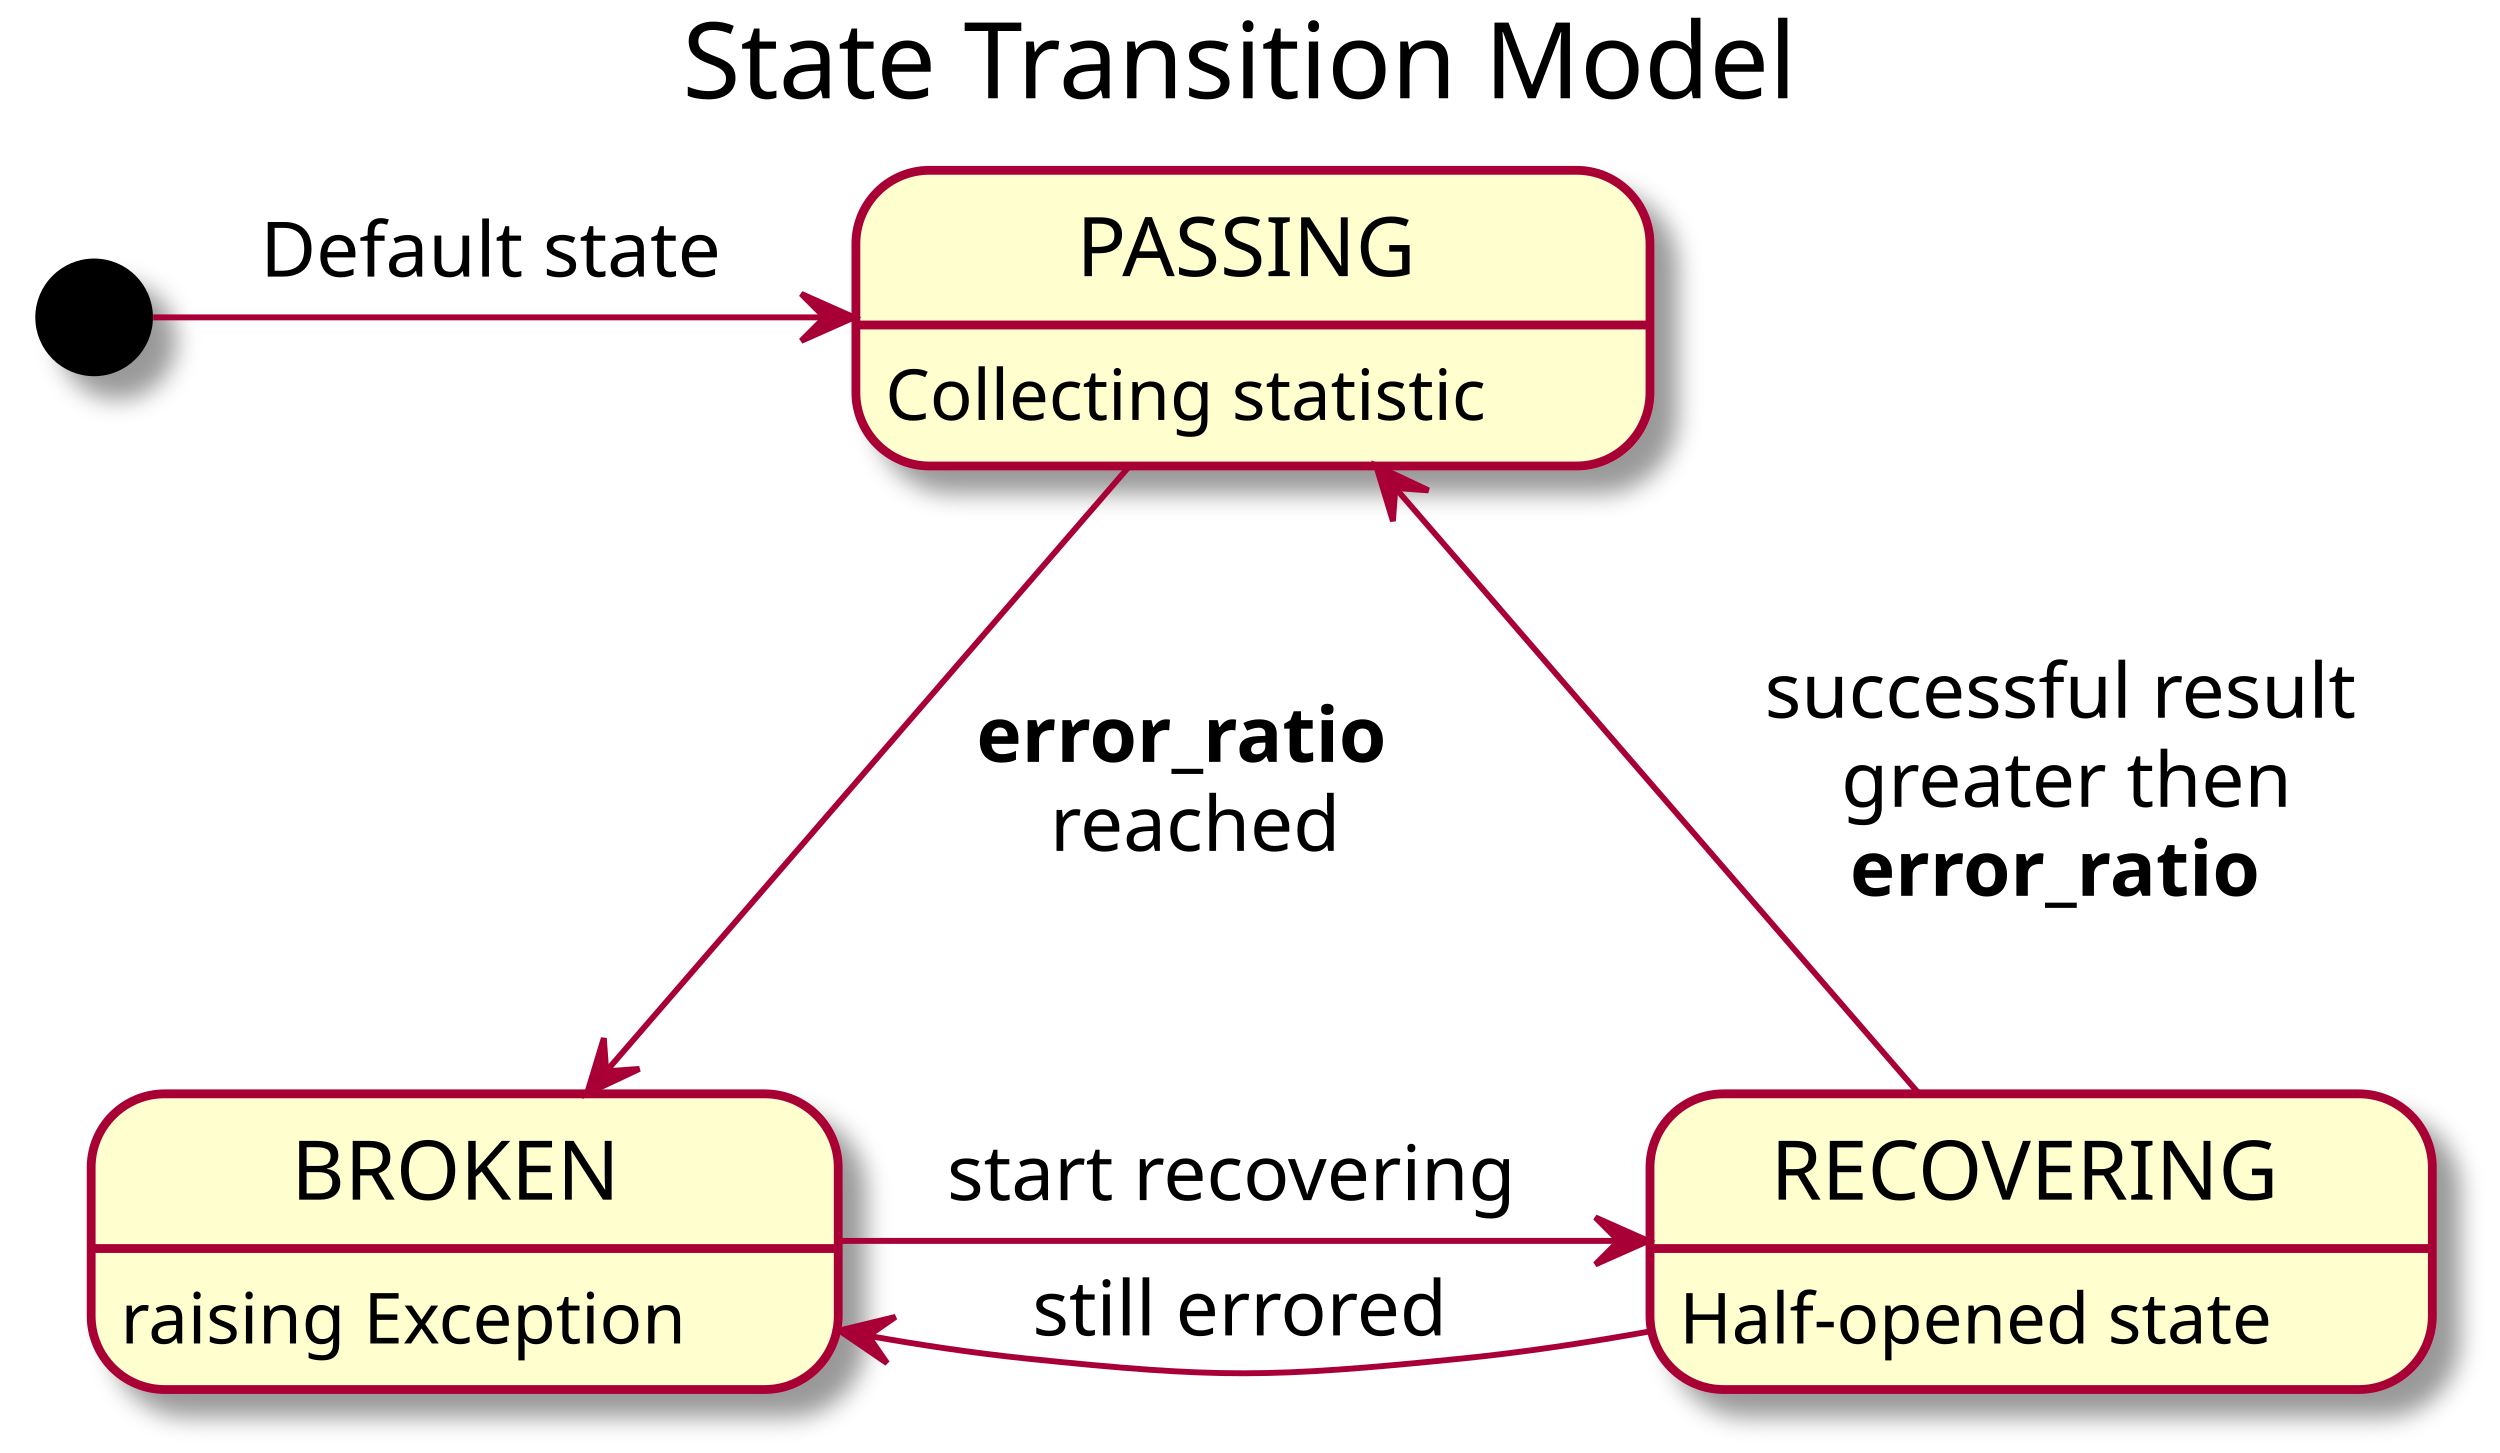
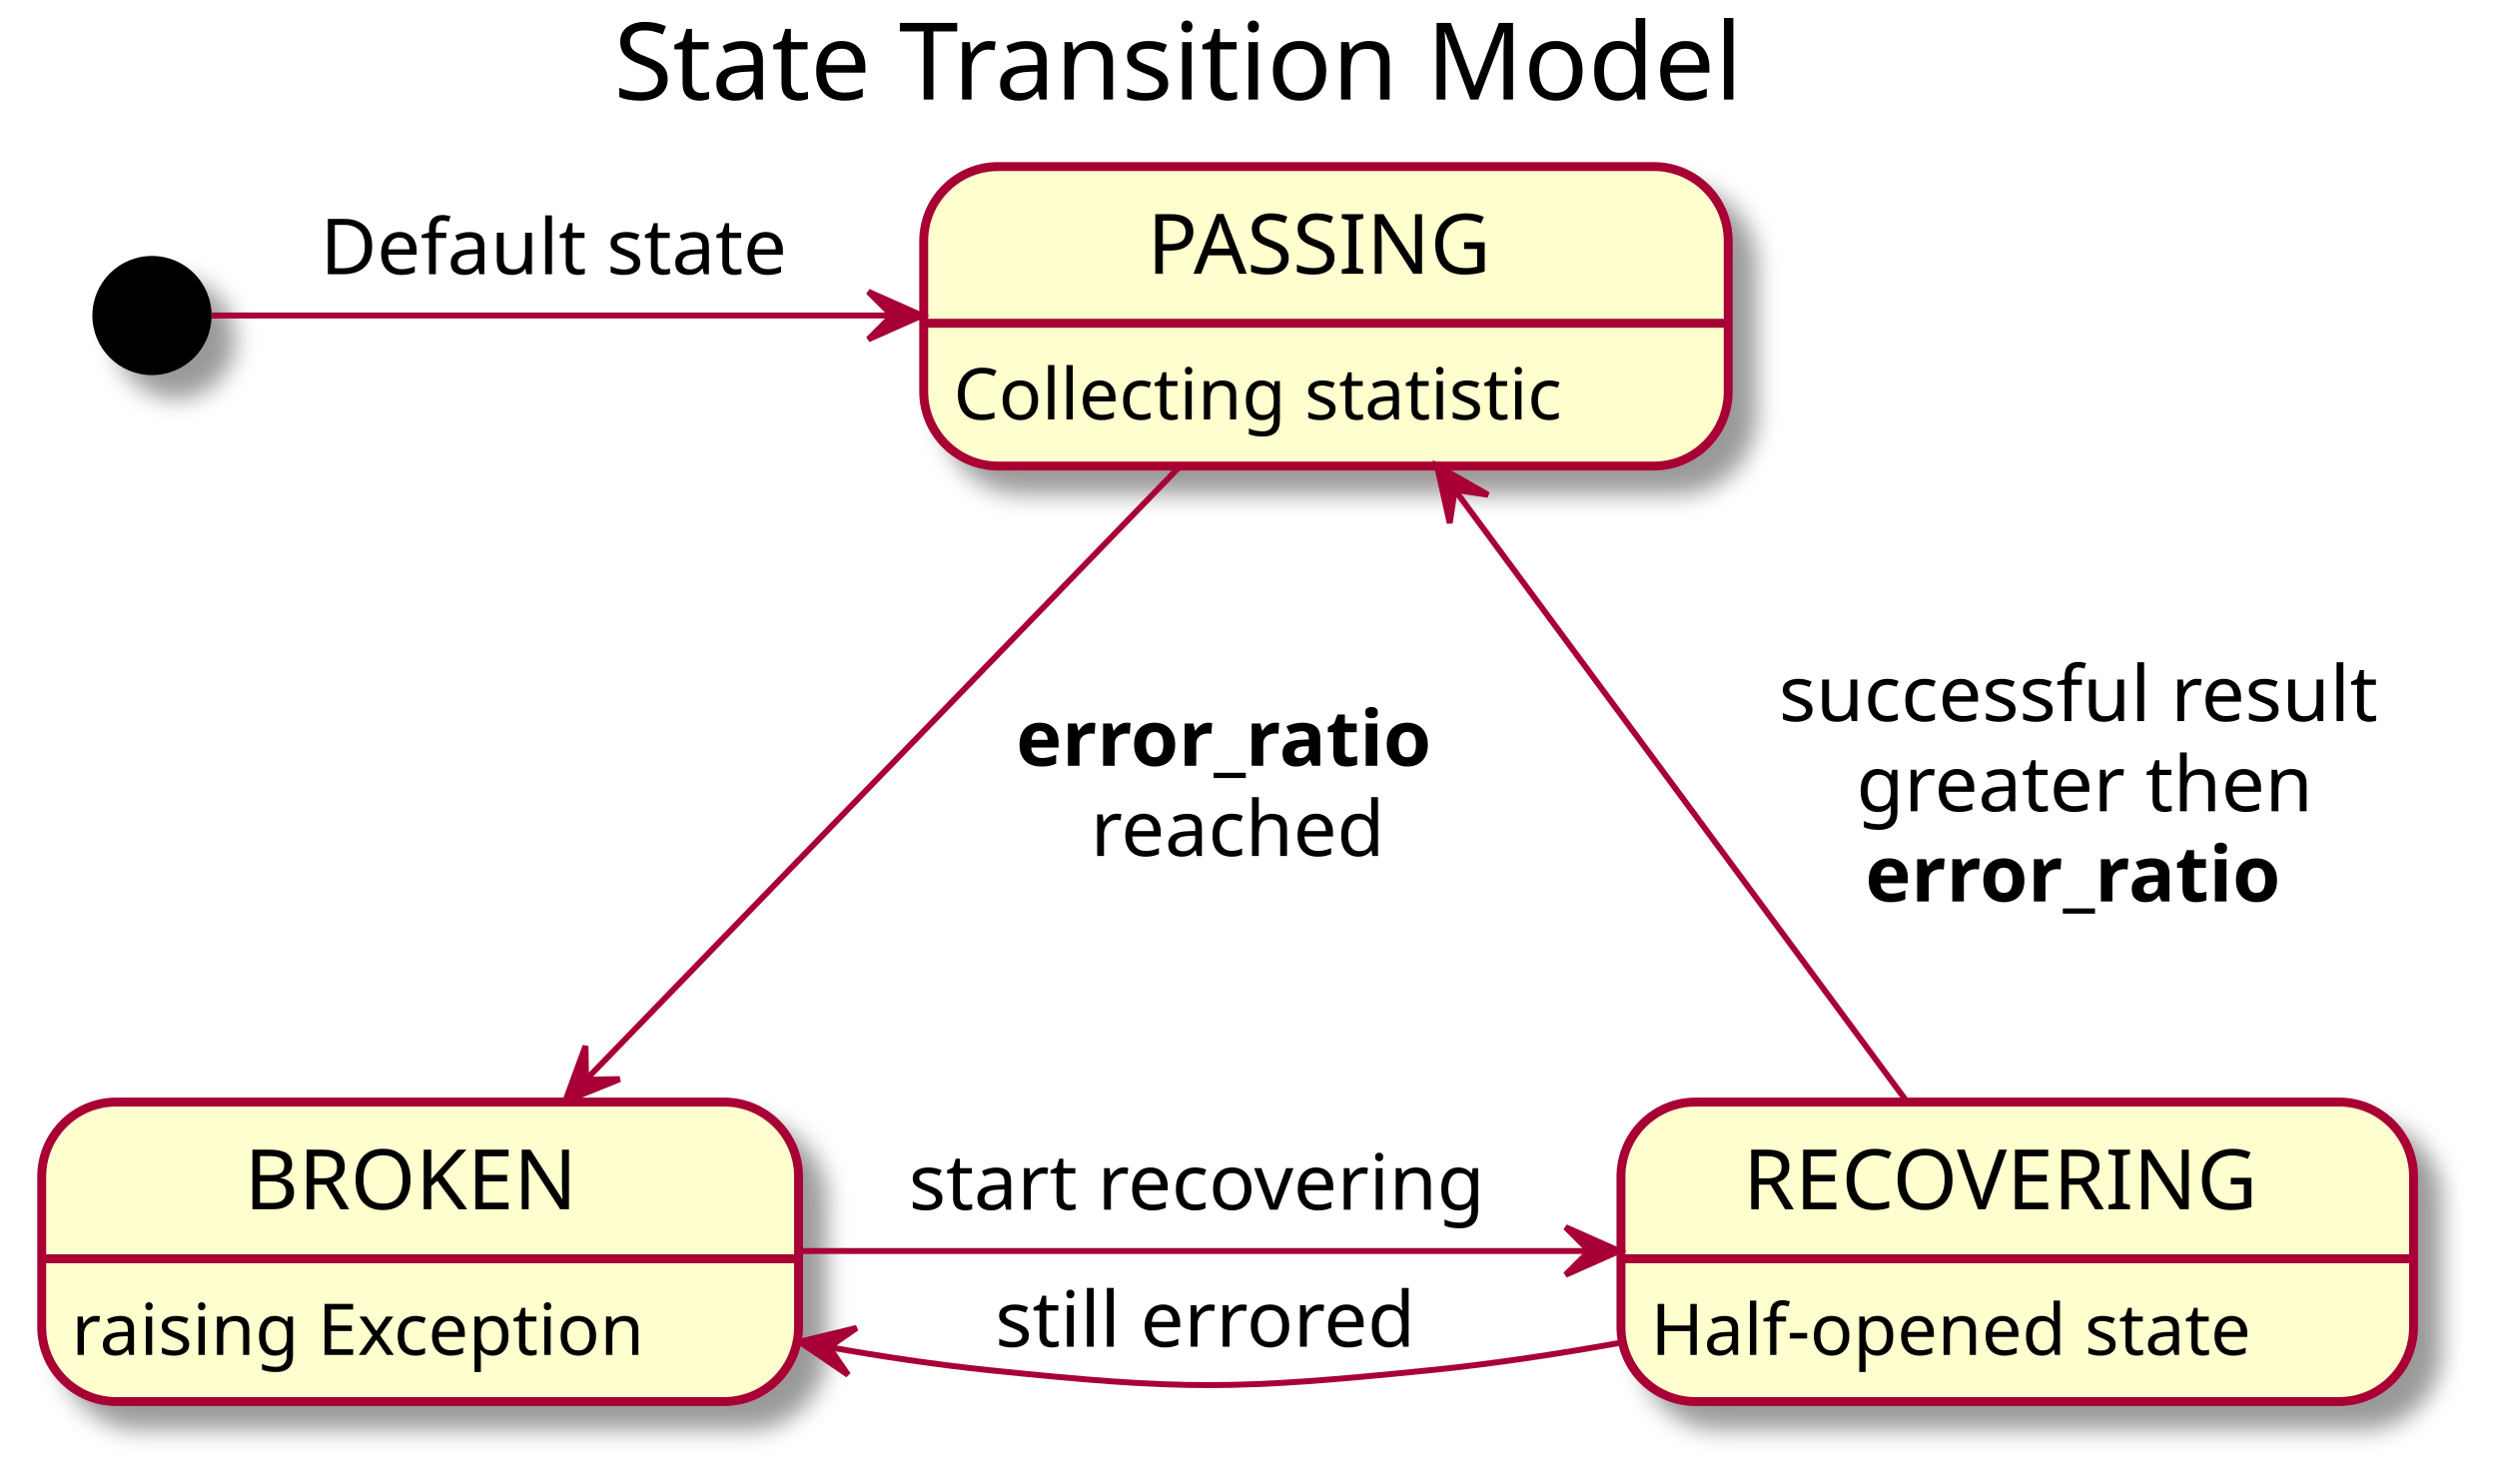
- <svg xmlns="http://www.w3.org/2000/svg" contentScriptType="application/ecmascript" contentStyleType="text/css" height="247px" preserveAspectRatio="none" style="width:425px;height:247px;" version="1.1" viewBox="0 0 425 247" width="425px" zoomAndPan="magnify">
+ <svg xmlns="http://www.w3.org/2000/svg" contentScriptType="application/ecmascript" contentStyleType="text/css" height="249px" preserveAspectRatio="none" style="width:419px;height:249px;" version="1.1" viewBox="0 0 419 249" width="419px" zoomAndPan="magnify">
  <defs>
    <filter height="300%" id="f1or9eddrict0y" width="300%" x="-1" y="-1">
      <feGaussianBlur result="blurOut" stdDeviation="2.0" />
      <feColorMatrix in="blurOut" result="blurOut2" type="matrix" values="0 0 0 0 0 0 0 0 0 0 0 0 0 0 0 0 0 0 .4 0" />
      <feOffset dx="4.0" dy="4.0" in="blurOut2" result="blurOut3" />
      <feBlend in="SourceGraphic" in2="blurOut3" mode="normal" />
    </filter>
  </defs>
  <g>
-     <text fill="#000000" font-family="sans-serif" font-size="18" lengthAdjust="spacingAndGlyphs" textLength="200" x="116" y="16.708">State Transition Model</text>
-     <rect fill="#FEFECE" filter="url(#f1or9eddrict0y)" height="50.266" rx="12.5" ry="12.5" style="stroke: #A80036; stroke-width: 1.5;" width="135" x="145.5" y="28.953" />
-     <line style="stroke: #A80036; stroke-width: 1.5;" x1="145.5" x2="280.5" y1="55.25" y2="55.25" />
-     <text fill="#000000" font-family="sans-serif" font-size="14" lengthAdjust="spacingAndGlyphs" textLength="60" x="183" y="46.948">PASSING</text>
-     <text fill="#000000" font-family="sans-serif" font-size="12" lengthAdjust="spacingAndGlyphs" textLength="115" x="150.5" y="71.389">Collecting statistic</text>
-     <rect fill="#FEFECE" filter="url(#f1or9eddrict0y)" height="50.266" rx="12.5" ry="12.5" style="stroke: #A80036; stroke-width: 1.5;" width="127" x="15.5" y="185.953" />
-     <line style="stroke: #A80036; stroke-width: 1.5;" x1="15.5" x2="142.5" y1="212.25" y2="212.25" />
-     <text fill="#000000" font-family="sans-serif" font-size="14" lengthAdjust="spacingAndGlyphs" textLength="59" x="49.5" y="203.948">BROKEN</text>
-     <text fill="#000000" font-family="sans-serif" font-size="12" lengthAdjust="spacingAndGlyphs" textLength="107" x="20.5" y="228.389">raising Exception</text>
-     <rect fill="#FEFECE" filter="url(#f1or9eddrict0y)" height="50.266" rx="12.5" ry="12.5" style="stroke: #A80036; stroke-width: 1.5;" width="133" x="280.5" y="185.953" />
-     <line style="stroke: #A80036; stroke-width: 1.5;" x1="280.5" x2="413.5" y1="212.25" y2="212.25" />
-     <text fill="#000000" font-family="sans-serif" font-size="14" lengthAdjust="spacingAndGlyphs" textLength="92" x="301" y="203.948">RECOVERING</text>
-     <text fill="#000000" font-family="sans-serif" font-size="12" lengthAdjust="spacingAndGlyphs" textLength="113" x="285.5" y="228.389">Half-opened state</text>
-     <ellipse cx="16" cy="53.953" fill="#000000" filter="url(#f1or9eddrict0y)" rx="10" ry="10" style="stroke: none; stroke-width: 1.0;" />
-     <path d="M26.04,53.953 C46.986,53.953 96.971,53.953 139.99,53.953 " fill="none" id="*start-PASSING" style="stroke: #A80036; stroke-width: 1.0;" />
-     <polygon fill="#A80036" points="145.199,53.953,136.199,49.953,140.199,53.953,136.199,57.953,145.199,53.953" style="stroke: #A80036; stroke-width: 1.0;" />
-     <text fill="#000000" font-family="sans-serif" font-size="13" lengthAdjust="spacingAndGlyphs" textLength="83" x="44.25" y="47.02">Default state</text>
-     <path d="M192.062,79.172 C167.97,107.04 128.476,152.723 103.118,182.055 " fill="none" id="PASSING-BROKEN" style="stroke: #A80036; stroke-width: 1.0;" />
-     <polygon fill="#A80036" points="99.79,185.904,108.702,181.712,103.061,182.122,102.65,176.48,99.79,185.904" style="stroke: #A80036; stroke-width: 1.0;" />
-     <text fill="#000000" font-family="sans-serif" font-size="13" font-weight="bold" lengthAdjust="spacingAndGlyphs" textLength="77" x="166" y="129.52">error_ratio</text>
-     <text fill="#000000" font-family="sans-serif" font-size="13" lengthAdjust="spacingAndGlyphs" textLength="52" x="178.5" y="144.653">reached</text>
-     <path d="M142.512,210.953 C182.294,210.953 233.662,210.953 274.962,210.953 " fill="none" id="BROKEN-RECOVERING" style="stroke: #A80036; stroke-width: 1.0;" />
-     <polygon fill="#A80036" points="280.204,210.953,271.204,206.953,275.204,210.953,271.204,214.953,280.204,210.953" style="stroke: #A80036; stroke-width: 1.0;" />
-     <text fill="#000000" font-family="sans-serif" font-size="13" lengthAdjust="spacingAndGlyphs" textLength="101" x="161" y="204.02">start recovering</text>
-     <path d="M280.249,226.379 C269.68,228.279 258.831,229.915 248.5,230.953 C215.776,234.242 207.214,234.342 174.5,230.953 C165.757,230.047 156.634,228.687 147.645,227.094 " fill="none" id="RECOVERING-BROKEN" style="stroke: #A80036; stroke-width: 1.0;" />
-     <polygon fill="#A80036" points="142.669,226.186,150.804,231.738,147.588,227.085,152.241,223.869,142.669,226.186" style="stroke: #A80036; stroke-width: 1.0;" />
-     <text fill="#000000" font-family="sans-serif" font-size="13" lengthAdjust="spacingAndGlyphs" textLength="72" x="175.5" y="227.02">still errored</text>
-     <path d="M326.21,185.904 C302.18,158.109 262.689,112.429 237.273,83.03 " fill="none" id="RECOVERING-PASSING" style="stroke: #A80036; stroke-width: 1.0;" />
-     <polygon fill="#A80036" points="233.938,79.172,236.799,88.596,237.208,82.954,242.851,83.363,233.938,79.172" style="stroke: #A80036; stroke-width: 1.0;" />
-     <text fill="#000000" font-family="sans-serif" font-size="13" lengthAdjust="spacingAndGlyphs" textLength="106" x="300" y="122.02">successful result</text>
-     <text fill="#000000" font-family="sans-serif" font-size="13" lengthAdjust="spacingAndGlyphs" textLength="80" x="313" y="137.153">greater then</text>
-     <text fill="#000000" font-family="sans-serif" font-size="13" font-weight="bold" lengthAdjust="spacingAndGlyphs" textLength="77" x="314.5" y="152.286">error_ratio</text>
+     <text fill="#000000" font-family="sans-serif" font-size="18" lengthAdjust="spacing" textLength="200" x="103" y="16.708">State Transition Model</text>
+     <g id="PASSING">
+       <rect fill="#FEFECE" filter="url(#f1or9eddrict0y)" height="50.266" rx="12.5" ry="12.5" style="stroke:#A80036;stroke-width:1.5;" width="135" x="155" y="27.953" />
+       <line style="stroke:#A80036;stroke-width:1.5;" x1="155" x2="290" y1="54.25" y2="54.25" />
+       <text fill="#000000" font-family="sans-serif" font-size="14" lengthAdjust="spacing" textLength="60" x="192.5" y="45.948">PASSING</text>
+       <text fill="#000000" font-family="sans-serif" font-size="12" lengthAdjust="spacing" textLength="115" x="160" y="70.389">Collecting statistic</text>
+     </g>
+     <g id="BROKEN">
+       <rect fill="#FEFECE" filter="url(#f1or9eddrict0y)" height="50.266" rx="12.5" ry="12.5" style="stroke:#A80036;stroke-width:1.5;" width="127" x="7" y="184.953" />
+       <line style="stroke:#A80036;stroke-width:1.5;" x1="7" x2="134" y1="211.25" y2="211.25" />
+       <text fill="#000000" font-family="sans-serif" font-size="14" lengthAdjust="spacing" textLength="59" x="41" y="202.948">BROKEN</text>
+       <text fill="#000000" font-family="sans-serif" font-size="12" lengthAdjust="spacing" textLength="107" x="12" y="227.389">raising Exception</text>
+     </g>
+     <g id="RECOVERING">
+       <rect fill="#FEFECE" filter="url(#f1or9eddrict0y)" height="50.266" rx="12.5" ry="12.5" style="stroke:#A80036;stroke-width:1.5;" width="133" x="272" y="184.953" />
+       <line style="stroke:#A80036;stroke-width:1.5;" x1="272" x2="405" y1="211.25" y2="211.25" />
+       <text fill="#000000" font-family="sans-serif" font-size="14" lengthAdjust="spacing" textLength="92" x="292.5" y="202.948">RECOVERING</text>
+       <text fill="#000000" font-family="sans-serif" font-size="12" lengthAdjust="spacing" textLength="113" x="277" y="227.389">Half-opened state</text>
+     </g>
+     <ellipse cx="25.5" cy="52.953" fill="#000000" filter="url(#f1or9eddrict0y)" rx="10" ry="10" style="stroke:none;stroke-width:1.0;" />
+     <path d="M35.54,52.953 C56.486,52.953 106.471,52.953 149.49,52.953 " fill="none" id="*start-to-PASSING" style="stroke:#A80036;stroke-width:1.0;" />
+     <polygon fill="#A80036" points="154.7,52.953,145.7,48.953,149.7,52.953,145.7,56.953,154.7,52.953" style="stroke:#A80036;stroke-width:1.0;" />
+     <text fill="#000000" font-family="sans-serif" font-size="13" lengthAdjust="spacing" textLength="83" x="53.75" y="46.02">Default state</text>
+     <path d="M198.079,78.178 C170.933,106.217 127.164,151.426 98.612,180.917 " fill="none" id="PASSING-to-BROKEN" style="stroke:#A80036;stroke-width:1.0;" />
+     <polygon fill="#A80036" points="94.861,184.791,103.995,181.107,98.339,181.199,98.247,175.542,94.861,184.791" style="stroke:#A80036;stroke-width:1.0;" />
+     <text fill="#000000" font-family="sans-serif" font-size="13" font-weight="bold" lengthAdjust="spacing" textLength="77" x="170.5" y="128.52">error_ratio</text>
+     <text fill="#000000" font-family="sans-serif" font-size="13" lengthAdjust="spacing" textLength="52" x="183" y="143.653">reached</text>
+     <path d="M134.012,209.953 C173.794,209.953 225.162,209.953 266.462,209.953 " fill="none" id="BROKEN-to-RECOVERING" style="stroke:#A80036;stroke-width:1.0;" />
+     <polygon fill="#A80036" points="271.704,209.953,262.704,205.953,266.704,209.953,262.704,213.953,271.704,209.953" style="stroke:#A80036;stroke-width:1.0;" />
+     <text fill="#000000" font-family="sans-serif" font-size="13" lengthAdjust="spacing" textLength="101" x="152.5" y="203.02">start recovering</text>
+     <path d="M271.749,225.379 C261.18,227.279 250.331,228.915 240,229.953 C207.276,233.242 198.714,233.342 166,229.953 C157.257,229.047 148.134,227.687 139.145,226.094 " fill="none" id="RECOVERING-to-BROKEN" style="stroke:#A80036;stroke-width:1.0;" />
+     <polygon fill="#A80036" points="134.169,225.186,142.305,230.736,139.087,226.083,143.74,222.866,134.169,225.186" style="stroke:#A80036;stroke-width:1.0;" />
+     <text fill="#000000" font-family="sans-serif" font-size="13" lengthAdjust="spacing" textLength="72" x="167" y="226.02">still errored</text>
+     <path d="M319.909,184.791 C299.296,156.892 266.082,111.939 244.27,82.418 " fill="none" id="RECOVERING-to-PASSING" style="stroke:#A80036;stroke-width:1.0;" />
+     <polygon fill="#A80036" points="241.137,78.178,243.268,87.793,244.109,82.199,249.703,83.04,241.137,78.178" style="stroke:#A80036;stroke-width:1.0;" />
+     <text fill="#000000" font-family="sans-serif" font-size="13" lengthAdjust="spacing" textLength="106" x="298.5" y="121.02">successful result</text>
+     <text fill="#000000" font-family="sans-serif" font-size="13" lengthAdjust="spacing" textLength="80" x="311.5" y="136.153">greater then</text>
+     <text fill="#000000" font-family="sans-serif" font-size="13" font-weight="bold" lengthAdjust="spacing" textLength="77" x="313" y="151.286">error_ratio</text>
  </g>
</svg>
